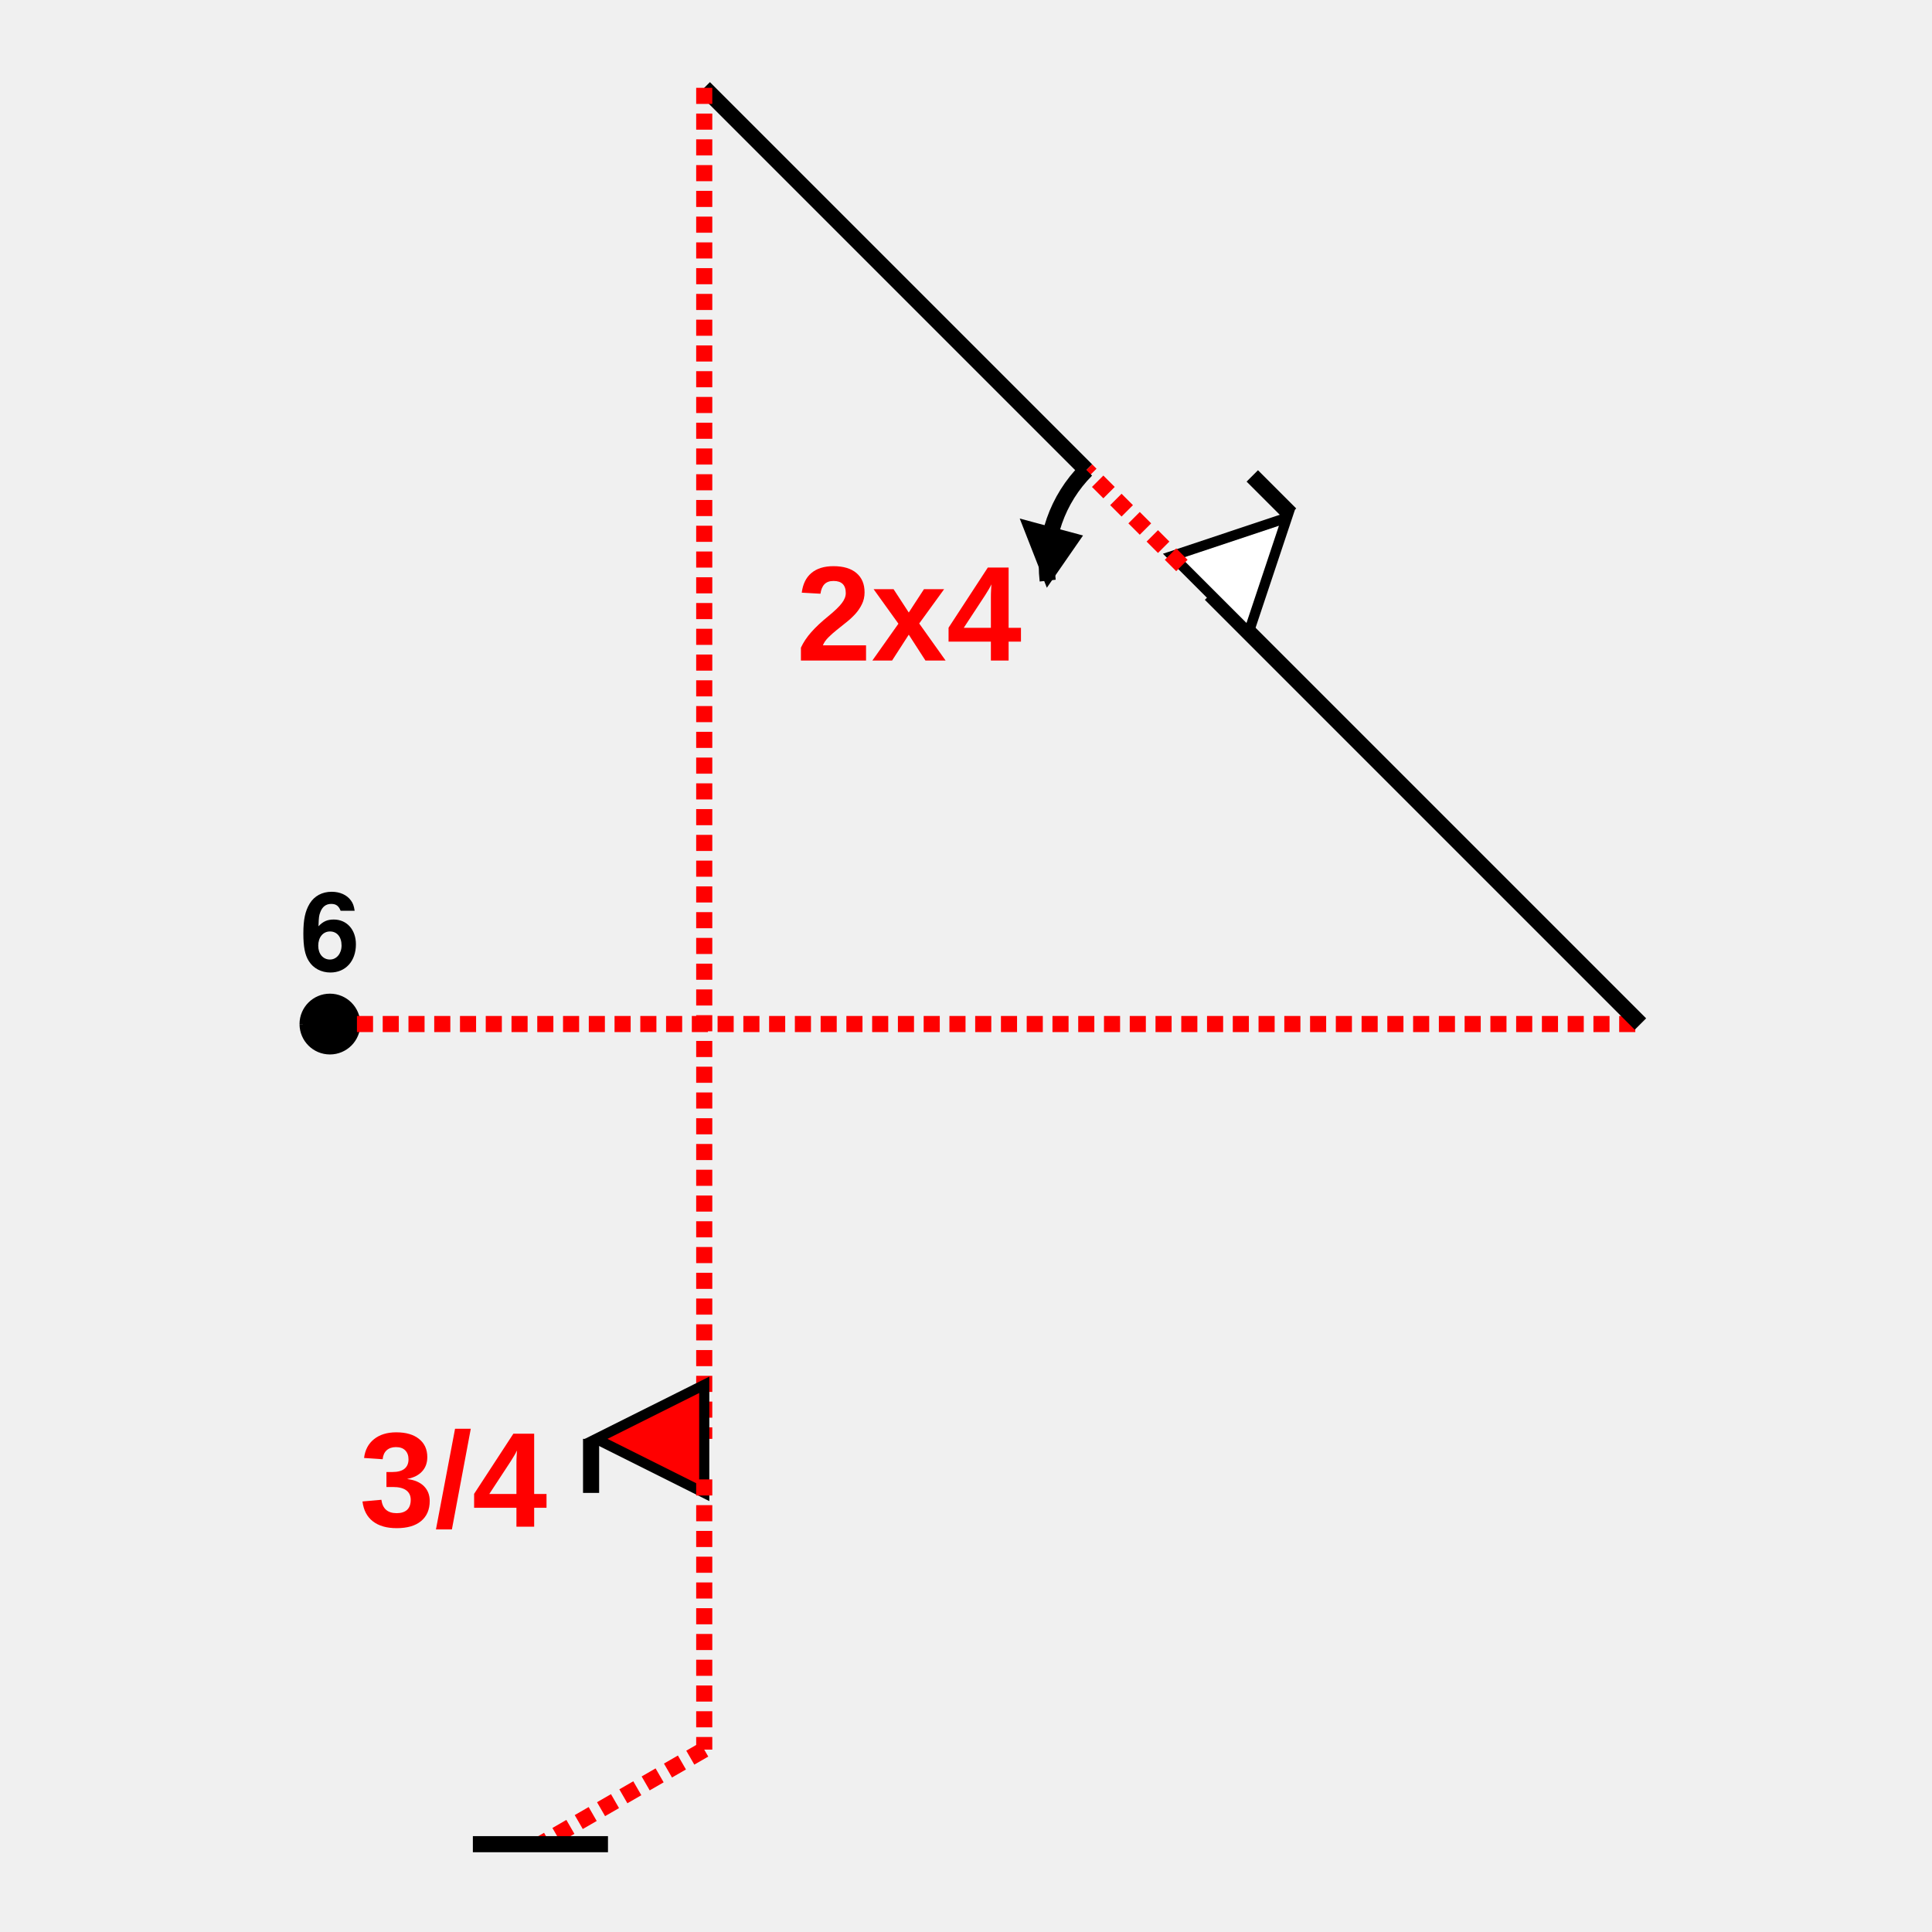
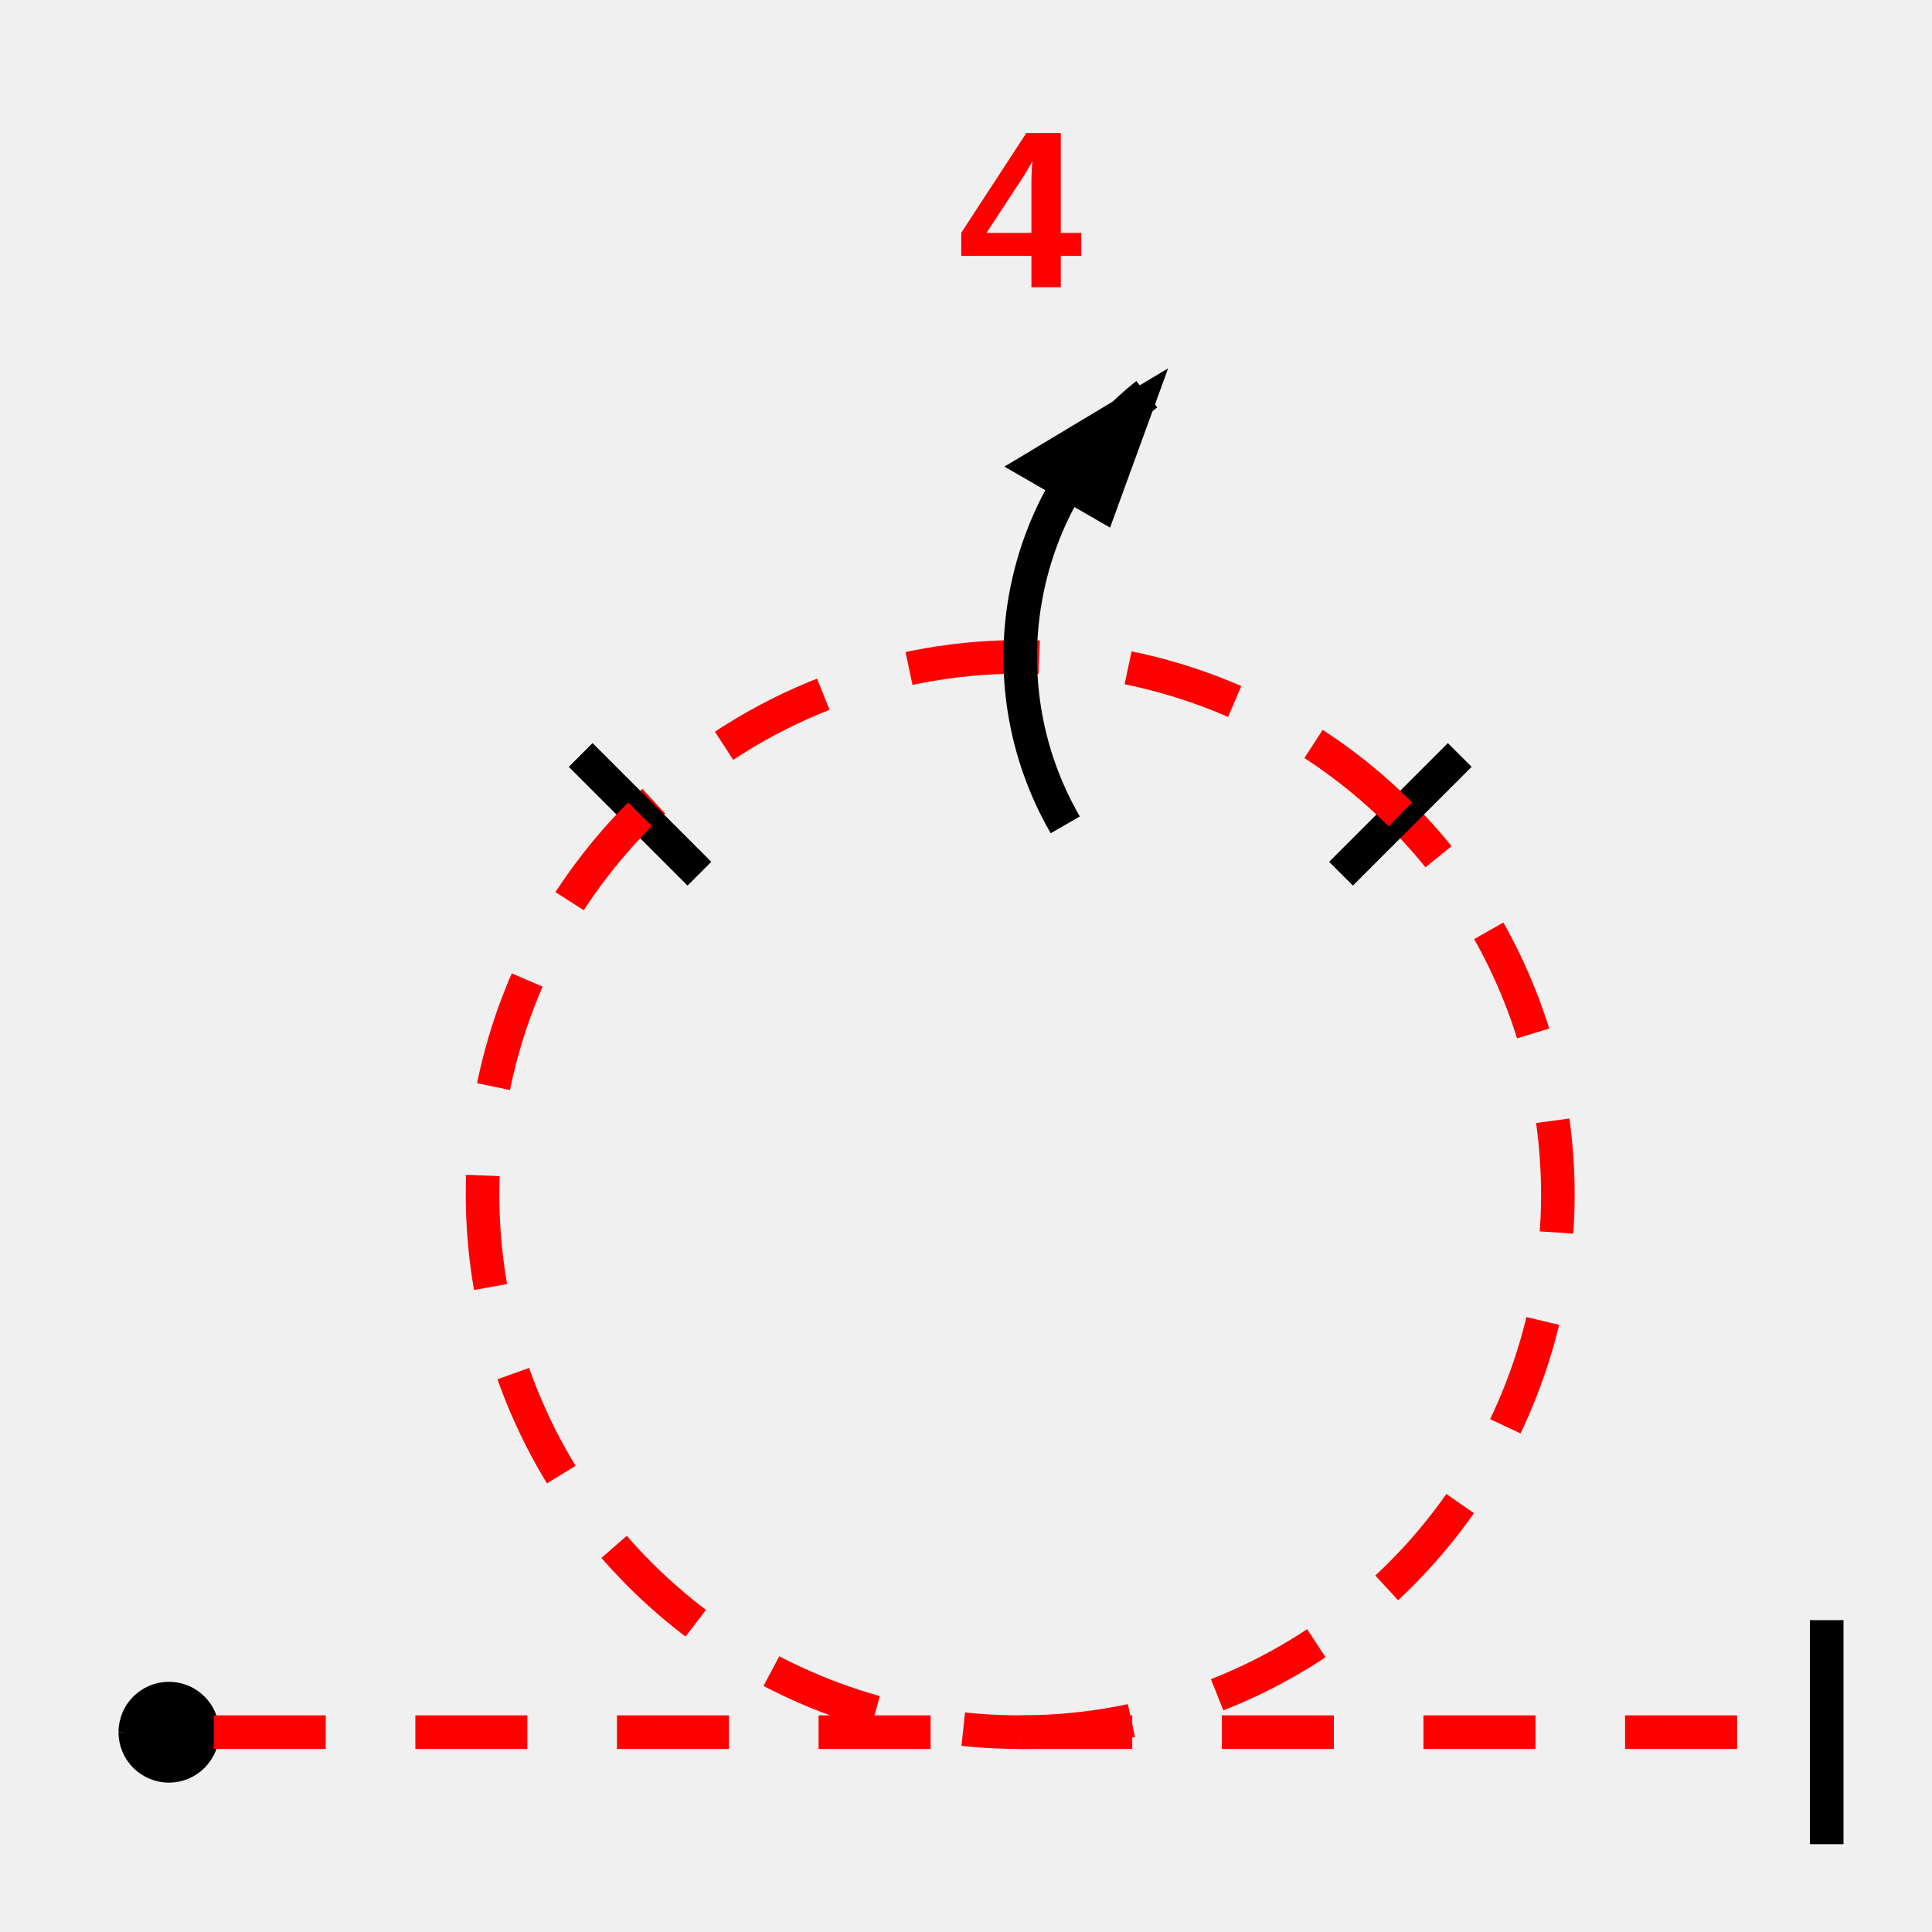
- <svg xmlns="http://www.w3.org/2000/svg" version="1.2" baseProfile="tiny" id="selectedFigureSvg" width="600px" height="600px" viewBox="-15.67 -151.59 219.66 286">
+ <svg xmlns="http://www.w3.org/2000/svg" version="1.2" baseProfile="tiny" id="selectedFigureSvg" width="100px" height="100px" viewBox="-13.37 -154.64 169.06 172.48">
  <g id="sequence">
    <g id="figure-2">
-       <text style="font-family: Verdana, Helvetica, Sans; font-size: 16px; font-weight: bold; fill: black;" text-anchor="middle" x="0" y="-8" class="figNr">6</text>
      <path d="M 0,0 m -4,0 a4,4 0 1 1 0,0.01" style="stroke: black; stroke-width: 1px; fill: black;" />
-       <path d="M 4,0 l 190,0" style="stroke-dasharray: 5, 3; stroke: red; stroke-width: 5px; fill: none; vector-effect: non-scaling-stroke;" class="line" id="figure-2-entry" />
-       <path d="M 194,0 l -63.64,-63.64" style="stroke: black; stroke-width: 5px; fill: none; vector-effect: non-scaling-stroke;" class="line" id="figure-2-roll0-gap0" />
-       <path d="M 130.36,-63.64 m 11.84,-11.84 l -5.66,-5.66 " style="stroke: black; stroke-width: 5px; fill: none; vector-effect: non-scaling-stroke;" />
-       <path d="M 130.36,-63.64 m 11.31,-11.31 l -16.97,5.66 l 11.31,11.31 z" style="stroke: black; stroke-width: 1.5px; fill: white;" />
-       <path d="M 126.12,-67.88 l -14.14,-14.14" style="stroke-dasharray: 5, 3; stroke: red; stroke-width: 5px; fill: none; vector-effect: non-scaling-stroke;" class="line" id="figure-2-roll0-gap1" />
-       <path d="M 111.98,-82.02 m -5.73,16.38 l -3.31,-8.45 l 7.73,2.07 z" style="stroke: black; stroke-width: 1px; fill: black;" />
-       <path d="M 111.98,-82.02 m -5.73,16.38 a 20,20 0 0 1 5.73,-16.38 " style="stroke: black; stroke-width: 5px; fill: none; vector-effect: non-scaling-stroke;" />
-       <text style="font-family: Arial, Sans; font-size: 20px; font-weight: bold; fill: red;" text-anchor="middle" x="85.72" y="-53.81">2x4</text>
-       <path d="M 111.98,-82.02 l -56.57,-56.57" style="stroke: black; stroke-width: 5px; fill: none; vector-effect: non-scaling-stroke;" class="line" id="figure-2-roll0-gap2" />
-       <path d="M 55.41,-138.59 l 0,200" style="stroke-dasharray: 5, 3; stroke: red; stroke-width: 5px; fill: none; vector-effect: non-scaling-stroke;" class="line" id="figure-2-roll1-gap0" />
-       <path d="M 55.41,61.41 m -16.75,0 l 0,8 " style="stroke: black; stroke-width: 5px; fill: none; vector-effect: non-scaling-stroke;" />
-       <path d="M 55.41,61.41 m -16,0 l 16,8 l 0,-16 z" style="stroke: black; stroke-width: 1.5px; fill: red;" />
-       <text style="font-family: Arial, Sans; font-size: 20px; font-weight: bold; fill: red;" text-anchor="middle" x="18.27" y="74.41">3/4</text>
-       <path d="M 55.41,67.41 l 0,40" style="stroke-dasharray: 5, 3; stroke: red; stroke-width: 5px; fill: none; vector-effect: non-scaling-stroke;" class="line" id="figure-2-roll1-gap1" />
-       <path d="M 55.41,107.41 l -24.25,14" style="stroke-dasharray: 5, 3; stroke: red; stroke-width: 5px; fill: none; vector-effect: non-scaling-stroke;" class="line" id="figure-2-exit" />
-       <path d="M 31.16,121.41 l -10,0 l 20,0" style="stroke: black; stroke-width: 5px; fill: none; vector-effect: non-scaling-stroke;" />
+       <path d="M 4,0 l 72,0" style="stroke-dasharray: 10, 8; stroke: red; stroke-width: 3px; fill: none; " class="line" id="figure-2-entry" />
+       <path d="M 76,0 a48,48 0 0 0 33.94,-81.94" style="stroke-dasharray: 10, 8; stroke: red; stroke-width: 3px; fill: none; " />
+       <path d="M 109.94,-81.94 l 5.3,-5.3 l -10.6,10.6" style="stroke: black; stroke-width: 3px; fill: none;" />
+       <path d="M 109.94,-81.94 a48,48 0 0 0 -33.94,-14.06" style="stroke-dasharray: 10, 8; stroke: red; stroke-width: 3px; fill: none; " />
+       <path d="M 76,-96 a48,48 0 0 0 -33.94,14.06" style="stroke-dasharray: 10, 8; stroke: red; stroke-width: 3px; fill: none; " />
+       <path d="M 42.06,-81.94 l -5.3,-5.3 l 10.6,10.6" style="stroke: black; stroke-width: 3px; fill: none;" />
+       <path d="M 42.06,-81.94 a48,48 0 0 0 33.94,81.94" style="stroke-dasharray: 10, 8; stroke: red; stroke-width: 3px; fill: none; " />
+       <path d="M 76,-96 m 11.3,-23.45 l -10.74,6.45 l 6.93,4 z" style="stroke: black; stroke-width: 2px; fill: black;" />
+       <path d="M 76,-96 m 11.3,-23.45 a 30,30 0 0 0 -7.28,38.45 " style="stroke: black; stroke-width: 3px; fill: none;" />
+       <text style="font-family: Arial, Sans; font-size: 20px; font-weight: bold; fill: red;" text-anchor="middle" x="76" y="-129">4</text>
+       <path d="M 76,0 l 72,0" style="stroke-dasharray: 10, 8; stroke: red; stroke-width: 3px; fill: none; " class="line" id="figure-2-exit" />
+       <path d="M 148,0 l 0,10 l 0,-20" style="stroke: black; stroke-width: 3px; fill: none;" />
    </g>
  </g>
</svg>
